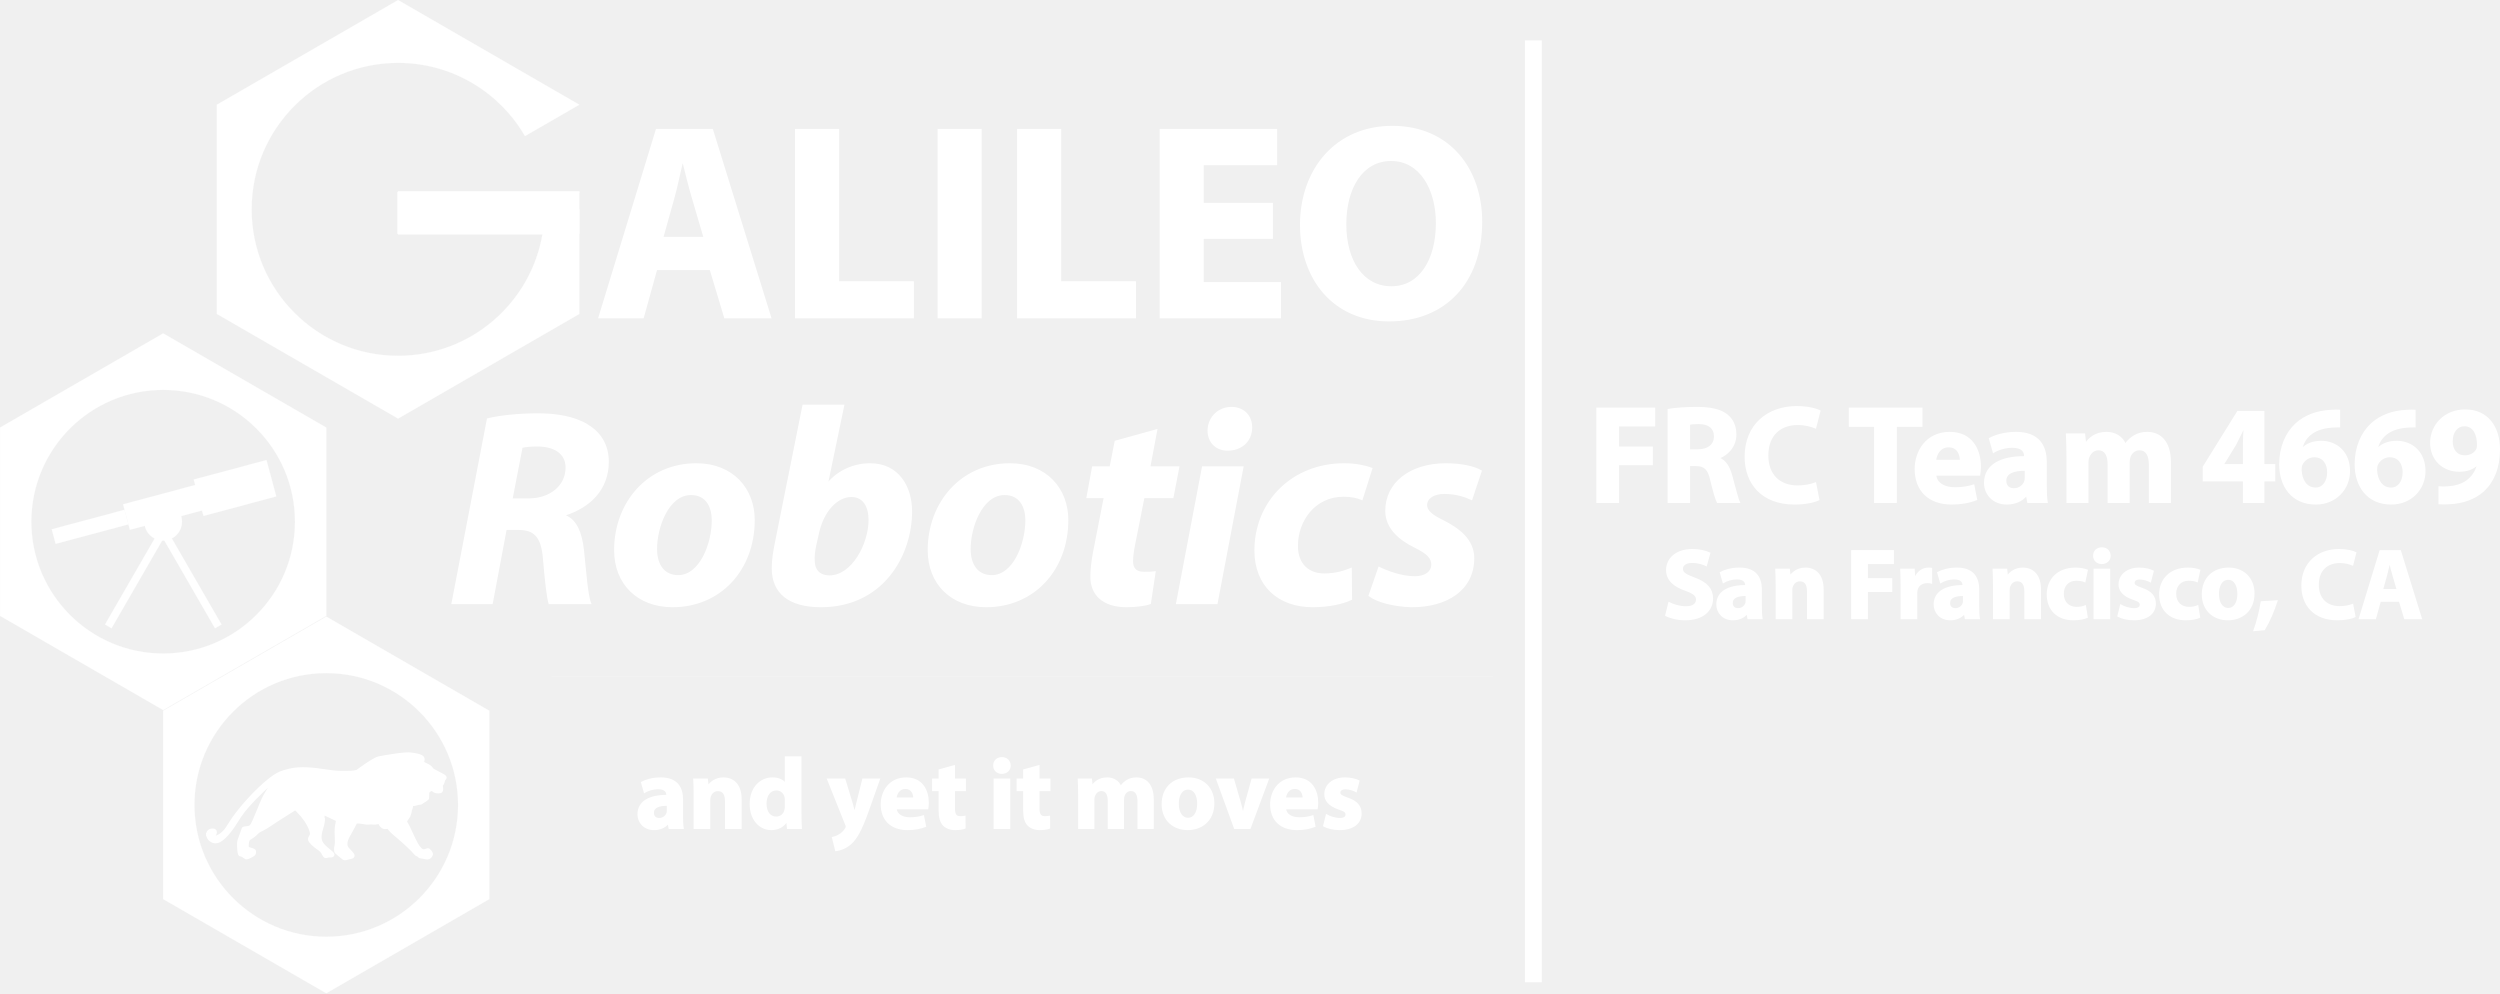
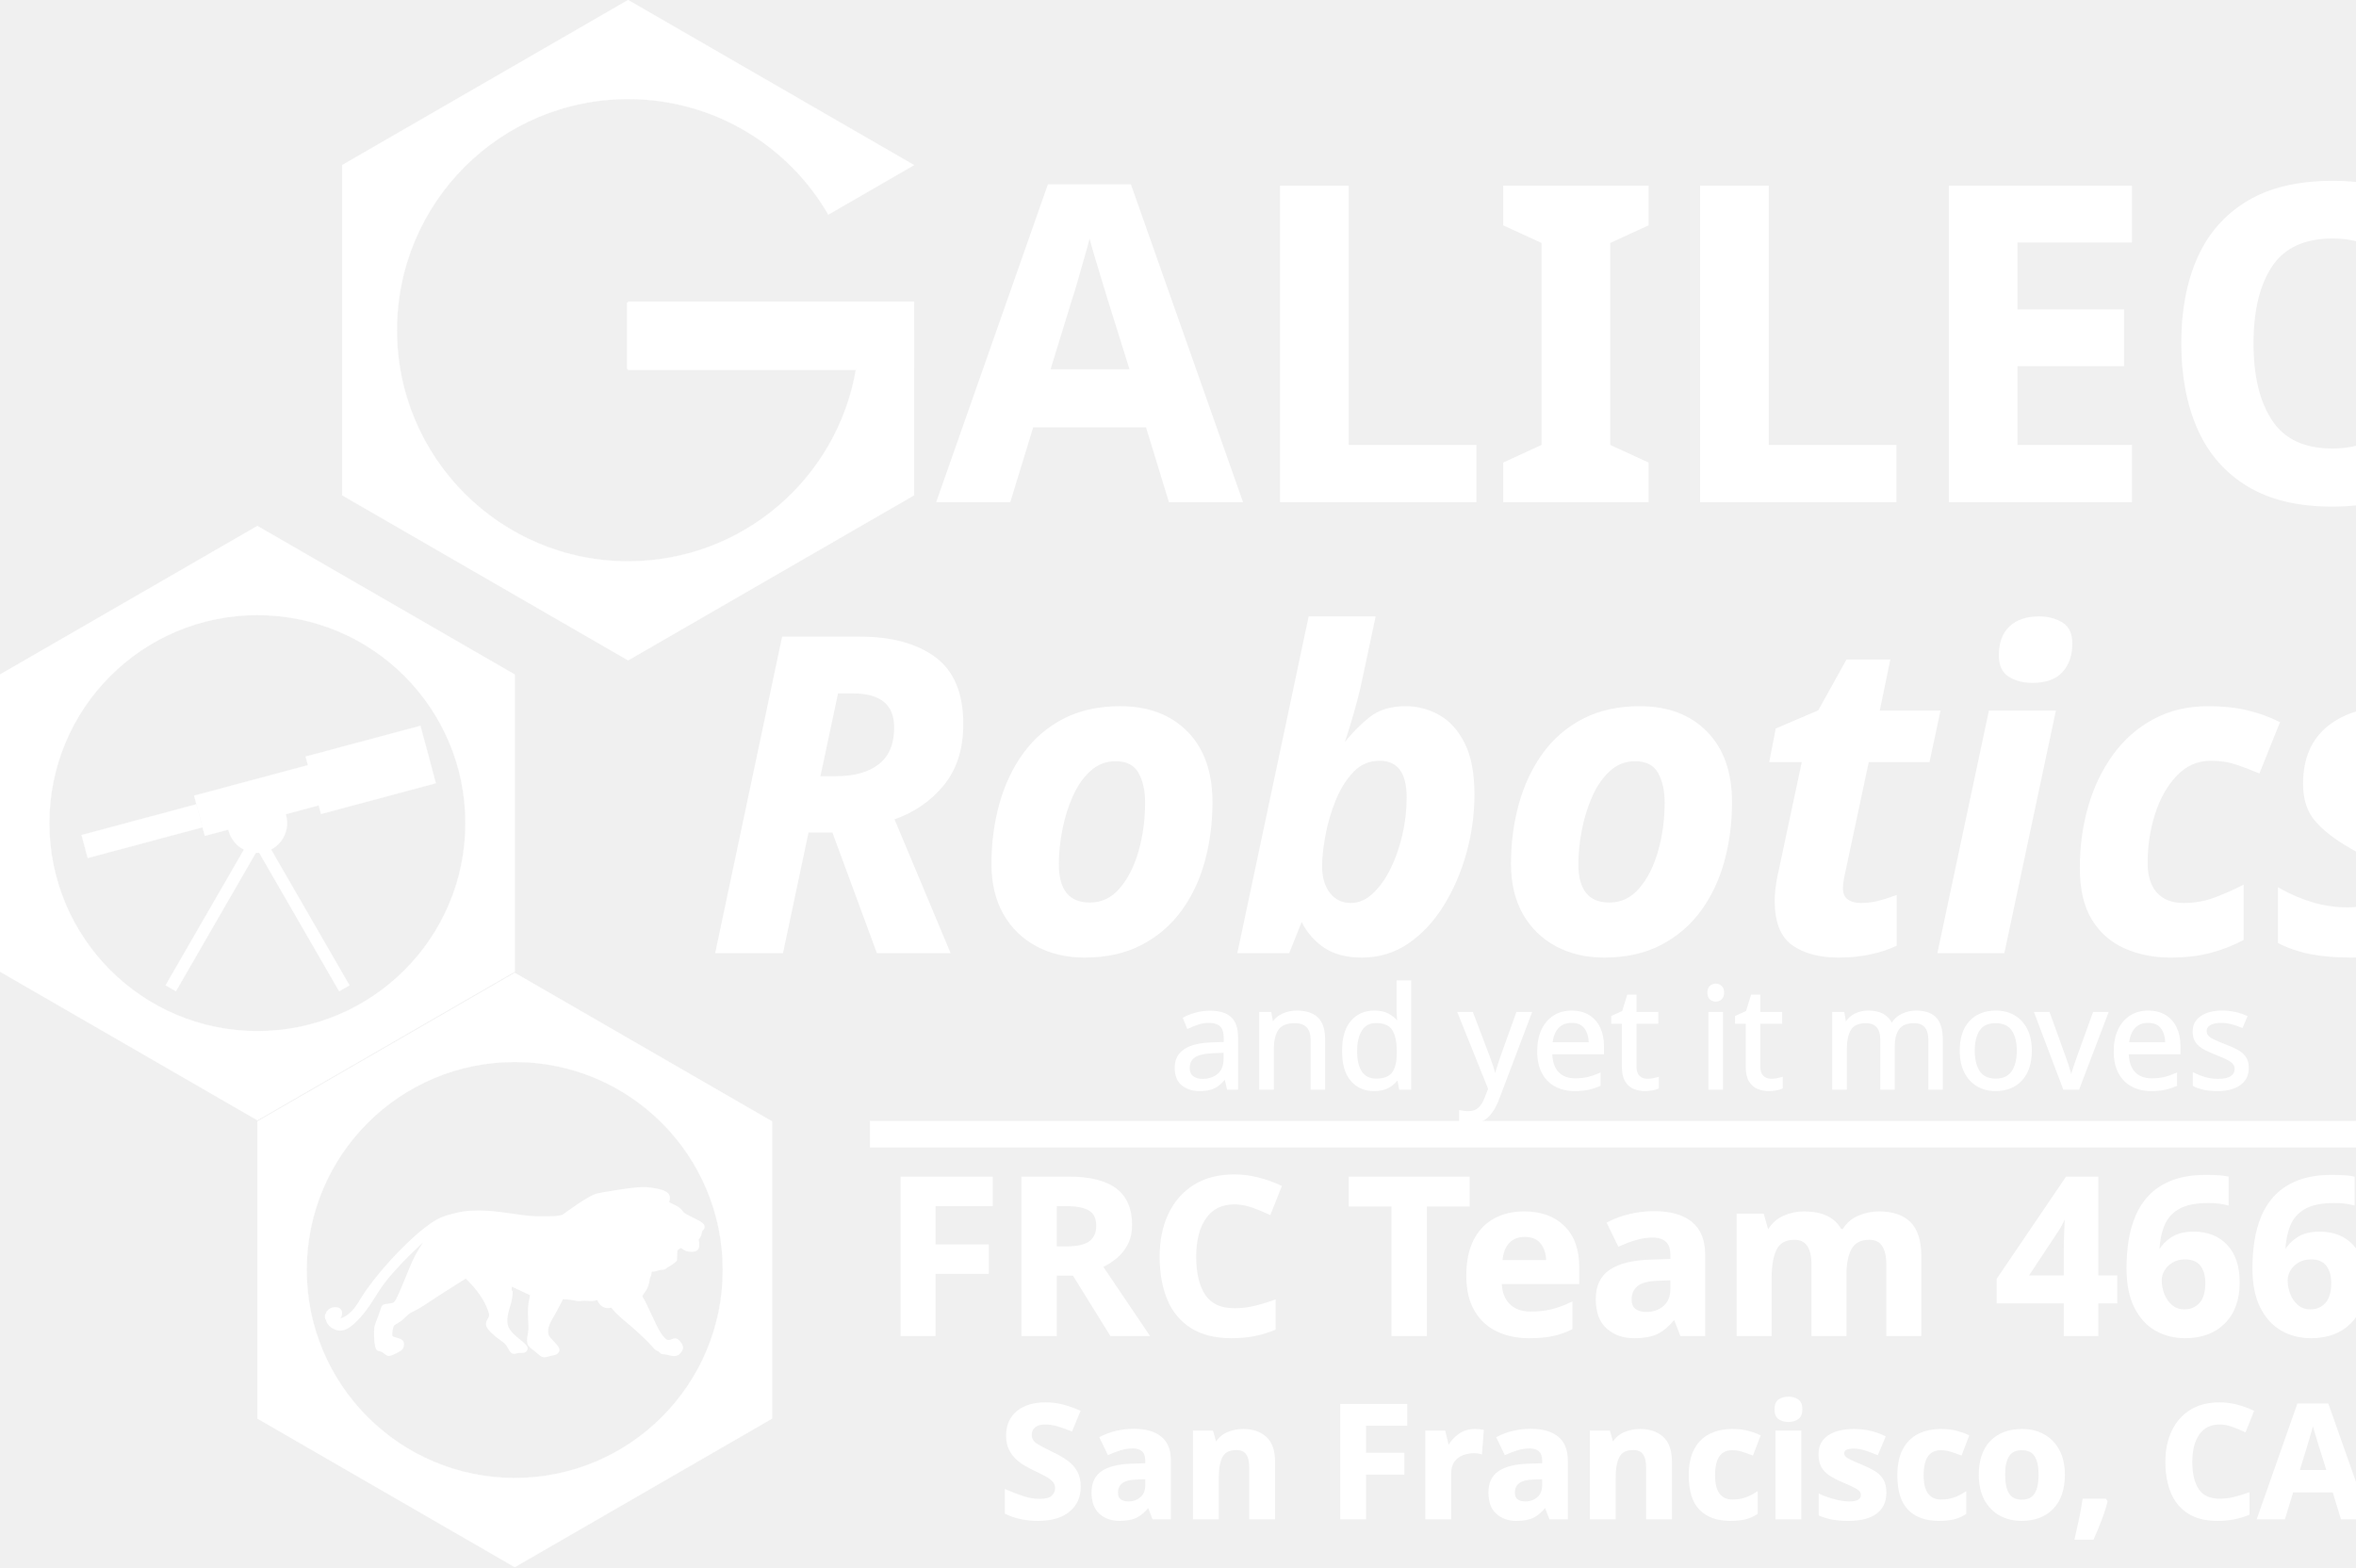
- <svg xmlns="http://www.w3.org/2000/svg" xmlns:ns1="http://www.openswatchbook.org/uri/2009/osb" id="svg2" version="1.1" xml:space="preserve" width="2240.137" height="890.059" viewBox="0 0 2240.137 890.059">
+ <svg xmlns="http://www.w3.org/2000/svg" xmlns:ns1="http://www.openswatchbook.org/uri/2009/osb" id="svg2" version="1.1" xml:space="preserve" width="1337.775" height="889.938" viewBox="0 0 1337.775 889.938">
  <defs id="defs6">
    <linearGradient id="linearGradient4214" ns1:paint="solid">
      <stop style="stop-color:#ffffff;stop-opacity:1;" offset="0" id="stop4216" />
    </linearGradient>
    <clipPath clipPathUnits="userSpaceOnUse" id="clipPath54">
      <path d="m 3176.2,912.691 -1675.9,0 c -6.03,11.539 -11.84,23.231 -17.4,35.039 l 0,804.54 c 2.5,5.29 5.03,10.54 7.62,15.78 l 1695.47,0 c 2.59,-5.24 5.13,-10.52 7.63,-15.81 l 0,-804.478 c -5.56,-11.813 -11.39,-23.532 -17.42,-35.071" id="path56" />
    </clipPath>
    <clipPath clipPathUnits="userSpaceOnUse" id="clipPath66">
      <path d="m 3193.62,912.691 -17.42,0 c 6.03,11.539 11.86,23.258 17.42,35.071 l 0,-35.071 m -1693.32,0 -17.4,0 0,35.039 c 5.56,-11.808 11.37,-23.5 17.4,-35.039 m 1693.32,839.549 c -2.5,5.29 -5.04,10.57 -7.63,15.81 l 7.63,0 0,-15.81 m -1710.72,0.03 0,15.78 7.62,0 c -2.59,-5.24 -5.12,-10.49 -7.62,-15.78" id="path68" />
    </clipPath>
  </defs>
-   <g id="g10" transform="matrix(1.25,0,0,-1.25,0.0625,890.0047)">
+   <g id="g10" transform="matrix(1.25,0,0,-1.25,0,889.9375)">
    <g style="fill:#ffffff;fill-opacity:1;stroke:#ffffff;stroke-opacity:1" id="g14">
-       <g transform="matrix(1,0,0,-1,425.958,484.298)" style="font-variant:normal;font-weight:bold;font-size:200px;font-family:'Myriad Pro';-inkscape-font-specification:MyriadPro-Bold;writing-mode:lr-tb;fill:#ffffff;fill-opacity:1;fill-rule:nonzero;stroke:#ffffff;stroke-opacity:1" id="text16">
-         <path d="M 83.2,-34.6 93.6,0 l 32.8,0 -41.8,-134.8 -40,0 L 3.4,0 35,0 l 9.6,-34.6 38.6,0 z M 49,-57.4 57,-86 c 2.2,-7.8 4.2,-18 6.2,-26 l 0.4,0 c 2,8 4.4,18 6.8,26 l 8.4,28.6 -29.8,0 z" style="" id="path3457" />
-         <path d="m 144.4,0 84.2,0 0,-25.6 -53.6,0 0,-109.2 -30.6,0 0,134.8 z" style="" id="path3459" />
-         <path d="m 246.6,-134.8 0,134.8 30.6,0 0,-134.8 -30.6,0 z" style="" id="path3461" />
-         <path d="m 303.6,0 84.2,0 0,-25.6 -53.6,0 0,-109.2 -30.6,0 0,134.8 z" style="" id="path3463" />
-         <path d="m 485.99,-81.8 -49.6,0 0,-28 52.6,0 0,-25 -83.2,0 0,134.8 86,0 0,-25 -55.4,0 0,-32 49.6,0 0,-24.8 z" style="" id="path3465" />
-         <path d="m 571.99,-137 c -39.8,0 -65.6,30.2 -65.6,70.6 0,38.4 23.4,68.6 63.4,68.6 39.4,0 66.2,-26.8 66.2,-71 0,-37.2 -22.6,-68.2 -64,-68.2 z m -0.8,24.2 c 21,0 32.6,20.8 32.6,45 0,26.2 -11.8,45.8 -32.4,45.8 -20.4,0 -32.8,-18.6 -32.8,-45 0,-26.2 12,-45.8 32.6,-45.8 z" style="" id="path3467" />
-       </g>
-       <g transform="matrix(1,0,0,-1,320.274,279.426)" style="font-variant:normal;font-weight:bold;font-size:200px;font-family:'Myriad Pro';-inkscape-font-specification:MyriadPro-BoldIt;writing-mode:lr-tb;fill:#ffffff;fill-opacity:1;fill-rule:nonzero;stroke:#ffffff;stroke-opacity:1" id="text20">
-         <path d="m 3.8,0 28.6,0 10,-53.2 8.8,0 c 11.4,0 17,5 18.2,21.4 1.4,16.6 2.8,28.2 4,31.8 L 103,0 C 100.6,-5.6 99.4,-23.2 97.8,-38.2 96.4,-50.4 93,-59.4 85,-62.8 l 0,-0.8 c 17.2,-5.6 30.6,-18 30.6,-38 0,-12.6 -6.2,-21.2 -15,-26.4 -9.4,-5.8 -22.6,-7.8 -35.4,-7.8 -13.4,0 -27,1.4 -36,3.6 L 3.8,0 Z m 50,-112 c 2.4,-0.6 5.8,-1 11.2,-1 11.4,0 20.6,4.8 20.6,15.6 0,13.2 -11.4,22.6 -27,22.6 l -12,0 7.2,-37.2 z" style="font-style:italic;font-variant:normal;font-weight:bold;font-stretch:normal;font-size:200px;line-height:125%;font-family:'Myriad Pro';-inkscape-font-specification:'Myriad Pro, Bold Italic';text-align:start;writing-mode:lr-tb;text-anchor:start;fill:#ffffff;fill-opacity:1;stroke:#ffffff;stroke-opacity:1" id="path3470" />
-         <path d="m 178.801,-100 c -34.8,0 -58.4,27.8 -58.4,61.8 0,24.2 16.6,40.4 41.4,40.4 34,0 58.4,-26.2 58.4,-62 0,-22.2 -15.2,-40.2 -41.4,-40.2 z m -3.8,21.8 c 11.6,0 15.4,9.6 15.4,18.6 0,16.8 -8.8,39.8 -24.6,39.8 -10,0 -15.6,-7.6 -15.6,-19 -0.2,-15.2 8.2,-39.4 24.8,-39.4 z" style="font-style:italic;font-variant:normal;font-weight:bold;font-stretch:normal;font-size:200px;line-height:125%;font-family:'Myriad Pro';-inkscape-font-specification:'Myriad Pro, Bold Italic';text-align:start;writing-mode:lr-tb;text-anchor:start;fill:#ffffff;fill-opacity:1;stroke:#ffffff;stroke-opacity:1" id="path3472" />
-         <path d="m 255.399,-142 -19.8,98.8 c -1.2,6 -2.2,12 -2.2,18 0,17.4 11.6,27.4 34.8,27.4 44,0 64.8,-36.4 64.8,-68.2 0,-17.4 -9.2,-34 -29.6,-34 -12,0 -23,5.2 -30.2,13.8 l -0.4,0 11.6,-55.8 -29,0 z m 10.6,92.8 c 3.4,-17 13.6,-27.6 24,-27.6 8.8,0 12.8,7.4 12.8,17 0,17 -12,40.2 -28.6,40.2 -6.6,0 -10.8,-3.8 -11,-10.8 -0.2,-4.2 0.4,-7.6 1,-10.8 l 1.8,-8 z" style="font-style:italic;font-variant:normal;font-weight:bold;font-stretch:normal;font-size:200px;line-height:125%;font-family:'Myriad Pro';-inkscape-font-specification:'Myriad Pro, Bold Italic';text-align:start;writing-mode:lr-tb;text-anchor:start;fill:#ffffff;fill-opacity:1;stroke:#ffffff;stroke-opacity:1" id="path3474" />
-         <path d="m 403.597,-100 c -34.8,0 -58.4,27.8 -58.4,61.8 0,24.2 16.6,40.4 41.4,40.4 34,0 58.4,-26.2 58.4,-62 0,-22.2 -15.2,-40.2 -41.4,-40.2 z m -3.8,21.8 c 11.6,0 15.4,9.6 15.4,18.6 0,16.8 -8.8,39.8 -24.6,39.8 -10,0 -15.6,-7.6 -15.6,-19 -0.2,-15.2 8.2,-39.4 24.8,-39.4 z" style="font-style:italic;font-variant:normal;font-weight:bold;font-stretch:normal;font-size:200px;line-height:125%;font-family:'Myriad Pro';-inkscape-font-specification:'Myriad Pro, Bold Italic';text-align:start;writing-mode:lr-tb;text-anchor:start;fill:#ffffff;fill-opacity:1;stroke:#ffffff;stroke-opacity:1" id="path3476" />
-         <path d="m 479.195,-116.2 -3.6,18.4 -12.6,0 -4,21.8 12.4,0 -7.6,38.8 c -1.4,7.6 -2,12.8 -2,18.2 0,12.2 8.2,21.2 25.4,21.2 6.2,0 13.4,-0.8 17,-2.2 l 3.4,-22.6 c -2.6,0.4 -5.4,0.4 -8,0.4 -6.2,0 -8.2,-3.4 -8.2,-8.2 0,-3.4 0.8,-8.6 1.6,-12.4 l 6.6,-33.2 20.8,0 4.2,-21.8 -20.8,0 5,-26.6 -29.6,8.2 z" style="font-style:italic;font-variant:normal;font-weight:bold;font-stretch:normal;font-size:200px;line-height:125%;font-family:'Myriad Pro';-inkscape-font-specification:'Myriad Pro, Bold Italic';text-align:start;writing-mode:lr-tb;text-anchor:start;fill:#ffffff;fill-opacity:1;stroke:#ffffff;stroke-opacity:1" id="path3478" />
-         <path d="m 551.994,0 18.6,-97.8 -28.8,0 -18.6,97.8 28.8,0 z m 7.8,-110 c 9.2,0 17,-6 17,-16.2 0,-8.6 -6,-14.2 -14.4,-14.2 -8.8,0 -16.4,6.6 -16.6,16.4 0,8.6 6,14 13.8,14 l 0.2,0 z" style="font-style:italic;font-variant:normal;font-weight:bold;font-stretch:normal;font-size:200px;line-height:125%;font-family:'Myriad Pro';-inkscape-font-specification:'Myriad Pro, Bold Italic';text-align:start;writing-mode:lr-tb;text-anchor:start;fill:#ffffff;fill-opacity:1;stroke:#ffffff;stroke-opacity:1" id="path3480" />
-         <path d="m 648.194,-25 c -5,2 -11,4 -19.4,4 -10.8,0 -19.2,-6.8 -19.2,-20.2 0,-18.4 12.6,-35.8 33.2,-35.8 5.8,0 9.8,1 13.2,2.4 l 7,-22.2 c -4.2,-1.6 -11.4,-3.2 -19.8,-3.2 -37.2,0 -63.8,27.2 -63.8,62 0,25.4 17,40.2 41.2,40.2 11.6,0 21.6,-2.2 27.8,-5.2 l -0.2,-22 z" style="font-style:italic;font-variant:normal;font-weight:bold;font-stretch:normal;font-size:200px;line-height:125%;font-family:'Myriad Pro';-inkscape-font-specification:'Myriad Pro, Bold Italic';text-align:start;writing-mode:lr-tb;text-anchor:start;fill:#ffffff;fill-opacity:1;stroke:#ffffff;stroke-opacity:1" id="path3482" />
-         <path d="m 661.191,-5.6 c 5.8,4.4 17.6,7.4 30,7.8 25.8,0.2 44.8,-12.2 44.8,-34.6 0,-13.6 -11.2,-21.4 -21.8,-26.8 -8,-3.8 -12,-7.2 -12,-11.2 0,-5.2 5.2,-8.6 12.8,-8.6 8.6,0 15.4,2.4 19.6,4.4 l 6.8,-20.4 c -4.8,-2.8 -13.8,-5 -25.2,-5 -25.2,0 -43,13.4 -43,33.6 0,12.2 9.4,20.4 20.8,26 9,4.4 12.2,7.8 12.2,12.6 0,4.8 -4.2,8.8 -12.4,8.8 -9.4,0 -20,-4 -25.6,-6.8 l -7,20.2 z" style="font-style:italic;font-variant:normal;font-weight:bold;font-stretch:normal;font-size:200px;line-height:125%;font-family:'Myriad Pro';-inkscape-font-specification:'Myriad Pro, Bold Italic';text-align:start;writing-mode:lr-tb;text-anchor:start;fill:#ffffff;fill-opacity:1;stroke:#ffffff;stroke-opacity:1" id="path3484" />
-       </g>
+       <text id="text16" style="font-variant:normal;font-weight:bold;font-size:200px;font-family:'Myriad Pro';-inkscape-font-specification:MyriadPro-Bold;writing-mode:lr-tb;fill:#ffffff;fill-opacity:1;fill-rule:nonzero;stroke:#ffffff;stroke-opacity:1" transform="matrix(1,0,0,-1,425.958,484.298)">
+         <tspan id="tspan18" y="0" x="0 131.2 233.4 290.4 392.59 499.39">ALILEO</tspan>
+       </text>
+       <text id="text20" style="font-variant:normal;font-weight:bold;font-size:200px;font-family:'Myriad Pro';-inkscape-font-specification:MyriadPro-BoldIt;writing-mode:lr-tb;fill:#ffffff;fill-opacity:1;fill-rule:nonzero;stroke:#ffffff;stroke-opacity:1" transform="matrix(1,0,0,-1,320.274,279.426)">
+         <tspan style="font-style:italic;font-variant:normal;font-weight:bold;font-stretch:normal;font-size:200px;line-height:125%;font-family:'Myriad Pro';-inkscape-font-specification:'Myriad Pro, Bold Italic';text-align:start;writing-mode:lr-tb;text-anchor:start;fill:#ffffff;fill-opacity:1;stroke:#ffffff;stroke-opacity:1" id="tspan22" y="0" x="0 114.401 226.199 339.197 450.995 520.594 573.594 661.991">Robotics</tspan>
+       </text>
    </g>
    <path id="path24" style="fill:#ffffff;fill-opacity:1;fill-rule:nonzero;stroke:#ffffff;stroke-width:0.1;stroke-opacity:1" d="m 284.822,544.426 1,0 0,30 -1,0 0,-30 z" />
    <path id="path26" style="fill:#ffffff;fill-opacity:1;fill-rule:nonzero;stroke:#ffffff;stroke-width:0.1;stroke-opacity:1" d="m 285.322,543.926 103.536,0 0,1 -103.536,0 0,-1 z" />
    <path id="path28" style="fill:#ffffff;fill-opacity:1;fill-rule:nonzero;stroke:#ffffff;stroke-width:0.1;stroke-opacity:1" d="m 285.322,573.926 129.904,0 0,1 -129.904,0 0,-1 z" />
    <path id="path30" style="fill:#ffffff;fill-opacity:1;fill-rule:nonzero;stroke:#ffffff;stroke-width:0.1;stroke-opacity:1" d="m 388.858,544.426 -103.536,0 0,30 129.904,0 0,-30" />
    <path id="path32" style="fill:#ffffff;fill-opacity:1;fill-rule:nonzero;stroke:#ffffff;stroke-width:0.1;stroke-opacity:1" d="m 385.715,561.946 3.152,-17.521 c -8.341,-49.649 -51.526,-87.479 -103.545,-87.479 -57.99,0 -105,47.01 -105,105 0,57.99 47.01,105 105,105 38.861,0 72.791,-21.111 90.947,-52.491 l 38.955,22.491 0,0 -129.903,75 -129.904,-75 0,-150 129.905,-75 129.903,74.999 -0.001,75.001 -29.509,0" />
    <path id="path34" style="fill:#ffffff;fill-opacity:1;fill-rule:nonzero;stroke:#ffffff;stroke-width:0.1;stroke-opacity:1" d="m 116.913,432.519 c -52.191,0 -94.501,-42.309 -94.501,-94.5 0,-52.191 42.31,-94.5 94.501,-94.5 52.191,0 94.5,42.309 94.5,94.5 0,52.191 -42.309,94.5 -94.5,94.5 z m 0,-229.5 -116.913,67.5 0,135 116.914,67.5 116.912,-67.5 0,-135 -116.913,-67.5" />
    <path id="path36" style="fill:#ffffff;fill-opacity:1;fill-rule:nonzero;stroke:#ffffff;stroke-width:0.1;stroke-opacity:1" d="m 130.413,338.019 c 0,-7.457 -6.044,-13.5 -13.5,-13.5 -7.455,0 -13.5,6.043 -13.5,13.5 0,7.456 6.045,13.5 13.5,13.5 7.456,0 13.5,-6.044 13.5,-13.5" />
    <path id="path38" style="fill:#ffffff;fill-opacity:1;fill-rule:nonzero;stroke:#ffffff;stroke-width:0.1;stroke-opacity:1" d="m 145.815,342.168 52.16,13.976 -6.988,26.08 -52.159,-13.978 6.987,-26.078" />
    <path id="path40" style="fill:#ffffff;fill-opacity:1;fill-rule:nonzero;stroke:#ffffff;stroke-width:0.1;stroke-opacity:1" d="m 93.055,332.221 52.159,13.978 -4.891,18.255 -52.16,-13.976 4.891,-18.257" />
    <path id="path42" style="fill:#ffffff;fill-opacity:1;fill-rule:nonzero;stroke:#ffffff;stroke-width:0.1;stroke-opacity:1" d="m 39.846,322.16 52.161,13.974 -2.795,10.433 -52.16,-13.976 2.795,-10.431" />
    <path id="path44" style="fill:#ffffff;fill-opacity:1;fill-rule:nonzero;stroke:#ffffff;stroke-width:0.1;stroke-opacity:1" d="m 120.403,331.784 -40.5,-70.148 -4.676,2.701 40.5,70.147 4.676,-2.7" />
    <path id="path46" style="fill:#ffffff;fill-opacity:1;fill-rule:nonzero;stroke:#ffffff;stroke-width:0.1;stroke-opacity:1" d="m 154.068,261.634 -40.5,70.15 4.676,2.7 40.5,-70.149 -4.676,-2.701" />
    <path id="path48" style="fill:#ffffff;fill-opacity:1;fill-rule:nonzero;stroke:#ffffff;stroke-width:0.1;stroke-opacity:1" d="m 233.826,229.5 c -52.191,0 -94.501,-42.309 -94.501,-94.5 0,-52.192 42.31,-94.5 94.501,-94.5 52.191,0 94.499,42.308 94.499,94.5 0,52.191 -42.308,94.5 -94.499,94.5 m 0,-229.5 -116.913,67.5 0,135 116.914,67.5 116.912,-67.5 0,-135 L 233.826,0" />
    <path style="fill:#ffffff;fill-opacity:1;stroke:#ffffff;stroke-opacity:1" d="m 245.865,96.276 c -0.381,0.257 -1.204,0.92 -1.827,1.472 -0.624,0.553 -1.667,1.407 -2.318,1.898 -0.656,0.495 -1.323,1.172 -1.496,1.517 -0.352,0.704 -0.416,2.634 -0.129,3.878 0.473,2.052 0.525,3.244 0.316,7.331 -0.231,4.535 -0.104,6.638 0.586,9.739 0.195,0.877 0.292,1.658 0.214,1.736 -0.129,0.129 -8.578,4.085 -8.724,4.085 -0.035,0 -0.064,-0.953 -0.064,-2.118 0,-2.466 -0.302,-4.405 -1.075,-6.895 -0.928,-2.99 -1.24,-4.389 -1.358,-6.082 -0.264,-3.794 1.016,-5.906 5.993,-9.885 2.461,-1.968 3.215,-2.803 3.215,-3.562 0,-1.099 -0.973,-1.695 -2.569,-1.575 -0.661,0.05 -1.356,-0.013 -1.777,-0.159 -1.745,-0.608 -2.506,-0.213 -3.578,1.857 -1.033,1.995 -1.538,2.527 -3.933,4.151 -1.112,0.754 -2.711,2.068 -3.693,3.036 -2.688,2.649 -2.983,3.746 -1.605,5.975 0.847,1.37 0.839,2.067 -0.049,4.463 -1.639,4.419 -4.757,9 -8.967,13.173 l -1.408,1.395 -4.798,-3.02 c -6.379,-4.016 -10.455,-6.65 -13.787,-8.909 -1.586,-1.075 -3.746,-2.344 -5.104,-2.997 -2.195,-1.057 -2.468,-1.246 -4.026,-2.797 -1.154,-1.149 -2.14,-1.934 -3.187,-2.539 -0.834,-0.481 -1.697,-1.039 -1.92,-1.239 -0.535,-0.481 -0.927,-1.84 -1.04,-3.597 -0.132,-2.059 -0.019,-2.207 2.1,-2.777 2.684,-0.721 3.278,-1.274 3.141,-2.923 -0.124,-1.5 -0.644,-2.035 -3.225,-3.322 -2.822,-1.407 -3.419,-1.459 -4.679,-0.411 -1.09,0.907 -1.786,1.267 -2.751,1.421 -0.906,0.145 -1.131,0.457 -1.531,2.122 -0.397,1.652 -0.557,6.567 -0.269,8.225 0.117,0.673 0.565,2.048 0.995,3.056 0.43,1.008 1.11,2.878 1.511,4.155 0.557,1.774 0.83,2.389 1.155,2.602 0.247,0.162 1.137,0.346 2.125,0.44 2.036,0.193 2.761,0.467 3.381,1.281 0.761,0.998 2.432,4.677 4.915,10.821 3.092,7.648 4.105,9.822 5.917,12.697 0.835,1.325 1.826,2.931 2.203,3.569 0.376,0.638 0.85,1.441 1.053,1.785 l 0.369,0.625 -0.619,-0.508 c -1.351,-1.109 -8.8,-8.297 -10.9,-10.518 -6.565,-6.942 -9.096,-10.17 -13.259,-16.904 -2.754,-4.455 -5.283,-7.703 -8.078,-10.373 -2.766,-2.642 -4.768,-3.726 -6.883,-3.726 -2.47,0 -5.26,2.011 -5.849,4.217 -0.115,0.429 -0.272,0.78 -0.35,0.78 -0.078,0 -0.141,0.442 -0.141,0.982 0,0.54 0.071,0.982 0.159,0.982 0.087,0 0.208,0.195 0.267,0.432 0.129,0.515 1.011,1.435 1.735,1.809 1.319,0.683 3.23,0.614 4.037,-0.144 0.957,-0.9 0.814,-2.682 -0.328,-4.105 l -0.569,-0.709 0.603,0.128 c 2.224,0.471 4.248,1.7 6.238,3.787 1.363,1.43 1.942,2.248 4.366,6.172 5.983,9.686 18.755,23.783 28.334,31.274 4.386,3.43 6.983,4.872 10.714,5.95 5.446,1.573 8.597,2.04 13.712,2.03 4.227,-0.008 7.447,-0.305 14.941,-1.377 8.354,-1.195 8.997,-1.25 14.656,-1.253 4.279,-0.002 5.469,0.054 6.904,0.325 l 1.734,0.328 2.602,1.862 c 5.168,3.7 8.817,6.015 11.357,7.205 1.326,0.621 1.958,0.772 6.288,1.499 8.874,1.489 13.529,2.063 16.792,2.069 1.969,0.004 5.872,-0.621 7.901,-1.265 2.804,-0.89 3.748,-2.217 3.119,-4.382 -0.158,-0.545 -0.263,-1.01 -0.233,-1.032 0.03,-0.023 0.978,-0.485 2.106,-1.028 2.518,-1.212 3.333,-1.802 4.195,-3.036 0.646,-0.926 0.803,-1.026 4.631,-2.959 3.606,-1.821 4.355,-2.287 5.037,-3.134 0.266,-0.331 0.293,-1.114 0.047,-1.415 -0.875,-1.075 -1.072,-1.384 -1.072,-1.685 0,-0.707 -0.531,-2.08 -1.059,-2.738 -0.476,-0.593 -0.521,-0.74 -0.357,-1.173 0.103,-0.272 0.197,-1.02 0.208,-1.662 0.037,-2.176 -0.781,-2.958 -3.071,-2.932 -1.566,0.017 -2.866,0.425 -3.706,1.162 -0.836,0.733 -1.475,0.683 -2.408,-0.187 l -0.751,-0.701 -0.089,-2.264 -0.089,-2.264 -0.901,-0.829 c -0.496,-0.456 -1.418,-1.102 -2.05,-1.436 -0.632,-0.334 -1.413,-0.835 -1.735,-1.114 -0.482,-0.417 -0.751,-0.507 -1.516,-0.508 -0.532,-3.6e-4 -1.463,-0.19 -2.178,-0.442 -0.692,-0.245 -1.654,-0.443 -2.159,-0.445 l -0.911,-0.004 -0.097,-1.072 c -0.055,-0.611 -0.258,-1.345 -0.47,-1.706 -0.205,-0.348 -0.373,-0.857 -0.373,-1.13 0,-0.783 -0.647,-3.112 -1.128,-4.061 -0.241,-0.476 -0.811,-1.344 -1.266,-1.931 -1.031,-1.328 -1.151,-1.755 -0.675,-2.4 0.492,-0.666 2.161,-4.022 4.045,-8.134 2.652,-5.787 3.947,-8.176 5.257,-9.693 0.651,-0.754 1.42,-1.489 1.71,-1.634 0.719,-0.358 1.793,-0.3 2.755,0.148 0.441,0.206 1.052,0.375 1.357,0.378 1.174,0.008 3.094,-2.373 3.099,-3.843 0.002,-0.629 -0.799,-1.984 -1.501,-2.536 -1.11,-0.874 -2.288,-0.928 -4.916,-0.228 -0.735,0.196 -1.672,0.358 -2.082,0.36 -0.628,0.004 -0.823,0.1 -1.248,0.615 -0.299,0.363 -0.829,0.721 -1.306,0.883 -0.545,0.185 -1,0.519 -1.419,1.04 -1.734,2.158 -7.315,7.535 -10.883,10.485 -4.522,3.74 -6.776,5.834 -7.756,7.204 -0.477,0.667 -0.802,0.965 -0.981,0.9 -0.147,-0.054 -0.712,-0.14 -1.255,-0.192 -1.817,-0.173 -3.638,1.012 -4.479,2.916 -0.19,0.429 -0.415,0.78 -0.5,0.78 -0.086,0 -0.649,-0.127 -1.253,-0.281 -0.765,-0.196 -1.512,-0.251 -2.466,-0.181 -2.032,0.149 -2.133,0.149 -3.777,0.01 -1.232,-0.104 -1.801,-0.06 -3.031,0.236 -0.833,0.2 -2.411,0.409 -3.508,0.464 l -1.994,0.1 -1.68,-3.252 c -0.924,-1.789 -2.145,-4.015 -2.713,-4.948 -2.012,-3.302 -2.737,-5.464 -2.522,-7.523 0.154,-1.476 0.45,-1.962 2.428,-3.988 2.763,-2.83 3.182,-3.747 2.227,-4.882 -0.476,-0.566 -1.078,-0.819 -2.401,-1.008 -0.441,-0.063 -1.264,-0.269 -1.828,-0.459 -1.424,-0.478 -2.252,-0.444 -3.095,0.124 z" id="path4922" />
-     <g style="fill:#ffffff;fill-opacity:1;stroke:#ffffff;stroke-opacity:1" id="g74" transform="translate(737.6,246.4)">
-       <g transform="matrix(1,0,0,-1,400.571,105.517)" style="font-variant:normal;font-weight:bold;font-size:100px;font-family:'Myriad Pro';-inkscape-font-specification:MyriadPro-BoldIt;writing-mode:lr-tb;fill:#ffffff;fill-opacity:1;fill-rule:nonzero;stroke:#ffffff;stroke-opacity:1" id="text76">
-         <path d="m 6.6,0 15.3,0 0,-27.1 24.2,0 0,-12.4 -24.2,0 0,-15.4 25.9,0 0,-12.5 -41.2,0 0,67.4 z" style="" id="path3403" />
-         <path d="m 57.7,0 15.1,0 0,-26.5 4.6,0 c 6.2,0.1 9.1,2.4 10.9,10.8 2,8.3 3.6,13.7 4.7,15.7 L 108.6,0 c -1.3,-2.6 -3.4,-11.4 -5.5,-19 -1.7,-6.2 -4.3,-10.7 -9,-12.6 l 0,-0.3 C 99.9,-34 106,-39.9 106,-48.5 c 0,-6.2 -2.2,-10.9 -6.2,-14.1 -4.8,-3.8 -11.8,-5.3 -21.8,-5.3 -8.1,0 -15.4,0.6 -20.3,1.4 l 0,66.5 z m 15.1,-56.1 c 1.1,-0.2 3.2,-0.5 6.9,-0.5 7,0.1 11.2,3.2 11.2,9.4 0,5.9 -4.5,9.7 -12.1,9.7 l -6,0 0,-18.6 z" style="" id="path3405" />
-         <path d="m 163.2,-13.8 c -3,1.2 -8.1,2.2 -12.7,2.2 -13.6,0 -21.6,-8.5 -21.6,-22 0,-15 9.4,-22.3 21.5,-22.3 5.4,0 9.7,1.2 12.8,2.5 l 3.1,-12.1 c -2.7,-1.4 -8.7,-3 -16.6,-3 -20.4,0 -36.8,12.8 -36.8,35.8 0,19.2 12,33.8 35.3,33.8 8.2,0 14.5,-1.6 17.3,-3 l -2.3,-11.9 z" style="" id="path3407" />
-         <path d="m 205.697,0 15.3,0 0,-54.6 18.4,0 0,-12.8 -51.8,0 0,12.8 18.1,0 0,54.6 z" style="" id="path3409" />
-         <path d="m 280.796,-19.6 c 0.2,-1.1 0.5,-3.4 0.5,-6 0,-12.1 -6,-24.4 -21.8,-24.4 -17,0 -24.7,13.7 -24.7,26.1 0,15.3 9.5,25 26.1,25 6.6,0 12.7,-1.1 17.7,-3.1 l -2,-10.3 c -4.1,1.3 -8.3,2 -13.5,2 -7.1,0 -13.3,-3 -13.8,-9.3 l 31.5,0 z m -31.6,-10.4 c 0.4,-4.1 3,-9.9 9.4,-9.9 7,0 8.6,6.2 8.6,9.9 l -18,0 z" style="" id="path3411" />
-         <path d="m 328.496,-28.9 c 0,-11.5 -5.2,-21.1 -21.5,-21.1 -8.9,0 -15.6,2.4 -19,4.3 l 2.8,9.8 c 3.2,-2 8.5,-3.7 13.5,-3.7 7.5,0 8.9,3.7 8.9,6.3 l 0,0.7 c -17.3,-0.1 -28.7,6 -28.7,18.7 0,7.8 5.9,15 15.8,15 5.8,0 10.8,-2.1 14,-6 l 0.3,0 0.9,4.9 13.7,0 c -0.5,-2.7 -0.7,-7.2 -0.7,-11.9 l 0,-17 z m -14.8,11.1 c 0,0.9 -0.1,1.8 -0.3,2.6 -1,3.1 -4.1,5.6 -7.9,5.6 -3.4,0 -6,-1.9 -6,-5.8 0,-5.9 6.2,-7.8 14.2,-7.7 l 0,5.3 z" style="" id="path3413" />
-         <path d="m 343.594,0 14.8,0 0,-28.5 c 0,-1.2 0.1,-2.6 0.6,-3.8 0.9,-2.5 3.2,-5.5 7.1,-5.5 4.8,0 7,4.2 7,10.4 l 0,27.4 14.8,0 0,-28.6 c 0,-1.2 0.2,-2.8 0.6,-3.9 1,-2.9 3.5,-5.3 7,-5.3 4.9,0 7.2,4.1 7.2,11.2 l 0,26.6 14.8,0 0,-28.8 c 0,-14.6 -7.1,-21.2 -16.5,-21.2 -3.6,0 -6.6,0.8 -9.3,2.4 -2.3,1.4 -4.5,3.3 -6.3,5.9 l -0.2,0 c -2.1,-5.1 -7.1,-8.3 -13.4,-8.3 -8.4,0 -12.7,4.6 -14.8,7.7 l -0.3,0 -0.7,-6.6 -12.8,0 c 0.2,4.3 0.4,9.5 0.4,15.6 l 0,33.3 z" style="" id="path3415" />
-         <path d="m 484.493,0 0,-15.5 7.8,0 0,-11.4 -7.8,0 0,-38.1 -18.6,0 -24.6,39.6 0,9.9 28.8,0 0,15.5 14.4,0 z m -29,-26.9 0,-0.2 8.7,-14.2 c 2.2,-4.1 3.9,-7.9 6,-12.1 l 0.4,0 c -0.3,4.2 -0.5,8.2 -0.5,12.1 l 0,14.4 -14.6,0 z" style="" id="path3417" />
-         <path d="m 538.792,-65.9 c -1.5,-0.1 -3.3,-0.1 -6.1,0.1 -10.2,0.5 -18.6,3.7 -25.1,9.6 -7,6.5 -11.5,16.7 -11.5,28.9 0,15.5 8.5,28.4 25.8,28.4 14.1,0 24,-10.6 24,-23.5 0,-13.5 -9.2,-21.2 -20.1,-21.2 -6.1,0 -10.6,1.9 -13.8,5.2 l -0.3,0 c 1.7,-7.6 7.7,-14.5 21.2,-15.6 2.4,-0.2 4.2,-0.2 5.9,-0.2 l 0,-11.7 z m -17.1,55.8 c -6.9,0 -10.2,-6.2 -10.5,-13.1 0,-1.8 0.2,-3 0.6,-3.8 1.5,-3.3 4.9,-5.8 9,-5.8 6.5,0 9.7,5.2 9.7,11.2 0,6.6 -3.4,11.5 -8.7,11.5 l -0.1,0 z" style="" id="path3419" />
-         <path d="m 592.89,-65.9 c -1.5,-0.1 -3.3,-0.1 -6.1,0.1 -10.2,0.5 -18.6,3.7 -25.1,9.6 -7,6.5 -11.5,16.7 -11.5,28.9 0,15.5 8.5,28.4 25.8,28.4 14.1,0 24,-10.6 24,-23.5 0,-13.5 -9.2,-21.2 -20.1,-21.2 -6.1,0 -10.6,1.9 -13.8,5.2 l -0.3,0 c 1.7,-7.6 7.7,-14.5 21.2,-15.6 2.4,-0.2 4.2,-0.2 5.9,-0.2 l 0,-11.7 z m -17.1,55.8 c -6.9,0 -10.2,-6.2 -10.5,-13.1 0,-1.8 0.2,-3 0.6,-3.8 1.5,-3.3 4.9,-5.8 9,-5.8 6.5,0 9.7,5.2 9.7,11.2 0,6.6 -3.4,11.5 -8.7,11.5 l -0.1,0 z" style="" id="path3421" />
-         <path d="m 610.289,0.9 c 1.7,0.1 4.3,0.2 6.9,0 10.1,-0.4 18.6,-3.5 24.8,-9.1 7.1,-6.5 11.4,-16.4 11.4,-29.9 0,-15.2 -7.9,-28 -24.6,-28 -14.3,0 -24.5,10.7 -24.5,23.4 0,12.6 9.3,20.3 20.3,20.3 5.9,0 10.1,-1.7 13,-4.7 l 0.3,0.1 c -1.2,4.9 -4,9.1 -8.2,12 -3.5,2.4 -8.2,3.7 -12.8,4 -3,0.2 -4.7,0.2 -6.6,0 l 0,11.9 z m 18.1,-55.9 c 6.9,0 9.5,6.8 9.5,13.7 0,1.9 -0.3,2.9 -0.8,3.8 -1.4,2.3 -4.3,4.3 -8.4,4.3 -6.2,0 -9.2,-4.8 -9.2,-10.4 -0.1,-6.8 3.7,-11.4 8.8,-11.4 l 0.1,0 z" style="" id="path3423" />
-       </g>
-       <g transform="matrix(1,0,0,-1,453.6319,22.235)" style="font-variant:normal;font-weight:bold;font-size:72px;font-family:'Myriad Pro';-inkscape-font-specification:MyriadPro-BoldIt;writing-mode:lr-tb;fill:#ffffff;fill-opacity:1;fill-rule:nonzero;stroke:#ffffff;stroke-opacity:1" id="text80">
-         <path d="m 2.88,-2.232 c 2.736,1.512 8.208,3.024 13.752,3.024 13.32,0 19.584,-6.984 19.584,-15.12 0,-6.84 -4.032,-11.304 -12.6,-14.472 -6.264,-2.376 -9,-3.744 -9,-6.84 0,-2.52 2.304,-4.68 7.056,-4.68 4.752,0 8.208,1.368 10.152,2.304 l 2.448,-8.856 c -2.88,-1.296 -6.912,-2.448 -12.384,-2.448 -11.448,0 -18.36,6.336 -18.36,14.616 0,7.056 5.256,11.52 13.32,14.328 5.832,2.088 8.136,3.816 8.136,6.84 0,3.168 -2.664,5.256 -7.704,5.256 -4.68,0 -9.216,-1.512 -12.168,-3.024 L 2.88,-2.232 Z" style="" id="path3426" />
-         <path d="m 71.207,-20.808 c 0,-8.28 -3.744,-15.192 -15.48,-15.192 -6.408,0 -11.232,1.728 -13.68,3.096 l 2.016,7.056 c 2.304,-1.44 6.12,-2.664 9.72,-2.664 5.4,0 6.408,2.664 6.408,4.536 l 0,0.504 c -12.456,-0.072 -20.664,4.32 -20.664,13.464 0,5.616 4.248,10.8 11.376,10.8 4.176,0 7.776,-1.512 10.08,-4.32 l 0.216,0 0.648,3.528 9.864,0 c -0.36,-1.944 -0.504,-5.184 -0.504,-8.568 l 0,-12.24 z m -10.656,7.992 c 0,0.648 -0.072,1.296 -0.216,1.872 -0.72,2.232 -2.952,4.032 -5.688,4.032 -2.448,0 -4.32,-1.368 -4.32,-4.176 0,-4.248 4.464,-5.616 10.224,-5.544 l 0,3.816 z" style="" id="path3428" />
-         <path d="m 82.078,0 10.944,0 0,-20.304 c 0,-1.008 0.144,-2.016 0.432,-2.736 0.72,-2.016 2.52,-4.104 5.544,-4.104 3.96,0 5.544,3.096 5.544,7.632 l 0,19.512 10.944,0 0,-20.88 c 0,-10.368 -5.4,-15.12 -12.6,-15.12 -5.832,0 -9.432,3.384 -10.872,5.616 l -0.216,0 -0.504,-4.824 -9.504,0 c 0.144,3.096 0.288,6.84 0.288,11.232 l 0,23.976 z" style="" id="path3430" />
-         <path d="m 136.22,0 11.016,0 0,-19.512 17.424,0 0,-8.928 -17.424,0 0,-11.088 18.648,0 0,-9 -29.664,0 0,48.528 z" style="" id="path3432" />
-         <path d="m 171.644,0 10.944,0 0,-17.856 c 0,-0.864 0.072,-1.728 0.216,-2.448 0.72,-3.384 3.456,-5.544 7.488,-5.544 1.224,0 2.16,0.144 2.952,0.36 l 0,-10.368 c -0.792,-0.144 -1.296,-0.144 -2.304,-0.144 -3.384,0 -7.704,2.16 -9.504,7.272 l -0.288,0 -0.36,-6.48 -9.432,0 c 0.144,3.024 0.288,6.408 0.288,11.592 l 0,23.616 z" style="" id="path3434" />
-         <path d="m 227.012,-20.808 c 0,-8.28 -3.744,-15.192 -15.48,-15.192 -6.408,0 -11.232,1.728 -13.68,3.096 l 2.016,7.056 c 2.304,-1.44 6.12,-2.664 9.72,-2.664 5.4,0 6.408,2.664 6.408,4.536 l 0,0.504 c -12.456,-0.072 -20.664,4.32 -20.664,13.464 0,5.616 4.248,10.8 11.376,10.8 4.176,0 7.776,-1.512 10.08,-4.32 l 0.216,0 0.648,3.528 9.864,0 c -0.36,-1.944 -0.504,-5.184 -0.504,-8.568 l 0,-12.24 z m -10.656,7.992 c 0,0.648 -0.072,1.296 -0.216,1.872 -0.72,2.232 -2.952,4.032 -5.688,4.032 -2.448,0 -4.32,-1.368 -4.32,-4.176 0,-4.248 4.464,-5.616 10.224,-5.544 l 0,3.816 z" style="" id="path3436" />
-         <path d="m 237.882,0 10.944,0 0,-20.304 c 0,-1.008 0.144,-2.016 0.432,-2.736 0.72,-2.016 2.52,-4.104 5.544,-4.104 3.96,0 5.544,3.096 5.544,7.632 l 0,19.512 10.944,0 0,-20.88 c 0,-10.368 -5.4,-15.12 -12.6,-15.12 -5.832,0 -9.432,3.384 -10.872,5.616 l -0.216,0 -0.504,-4.824 -9.504,0 c 0.144,3.096 0.288,6.84 0.288,11.232 l 0,23.976 z" style="" id="path3438" />
-         <path d="m 303.546,-9 c -1.656,0.72 -3.672,1.152 -6.264,1.152 -5.328,0 -9.648,-3.384 -9.648,-9.864 -0.072,-5.76 3.672,-9.864 9.432,-9.864 2.88,0 4.824,0.504 6.12,1.08 l 1.728,-8.136 c -2.304,-0.864 -5.472,-1.368 -8.352,-1.368 -13.104,0 -20.16,8.424 -20.16,18.72 0,11.088 7.272,18.072 18.648,18.072 4.176,0 7.848,-0.792 9.792,-1.656 L 303.546,-9 Z" style="" id="path3440" />
-         <path d="m 320.897,0 0,-35.208 -10.944,0 0,35.208 10.944,0 z m -5.472,-50.544 c -3.528,0 -5.832,2.376 -5.76,5.544 -0.072,3.024 2.232,5.472 5.688,5.472 3.6,0 5.904,-2.448 5.904,-5.472 -0.072,-3.168 -2.304,-5.544 -5.832,-5.544 z" style="" id="path3442" />
-         <path d="m 327.017,-1.728 c 2.664,1.44 6.768,2.52 11.376,2.52 10.08,0 15.264,-4.896 15.264,-11.448 -0.072,-5.184 -2.88,-8.568 -9.576,-10.872 -4.32,-1.512 -5.688,-2.376 -5.688,-4.032 0,-1.8 1.512,-2.88 4.176,-2.88 3.024,0 6.048,1.152 7.632,2.016 l 1.944,-7.56 c -2.16,-1.08 -5.832,-2.016 -9.936,-2.016 -8.712,0 -14.328,4.968 -14.328,11.592 -0.072,4.104 2.736,8.064 10.008,10.512 4.104,1.368 5.184,2.232 5.184,4.032 0,1.8 -1.368,2.952 -4.68,2.952 -3.24,0 -7.416,-1.44 -9.432,-2.664 l -1.944,7.848 z" style="" id="path3444" />
-         <path d="m 384.111,-9 c -1.656,0.72 -3.672,1.152 -6.264,1.152 -5.328,0 -9.648,-3.384 -9.648,-9.864 -0.072,-5.76 3.672,-9.864 9.432,-9.864 2.88,0 4.824,0.504 6.12,1.08 l 1.728,-8.136 c -2.304,-0.864 -5.472,-1.368 -8.352,-1.368 -13.104,0 -20.16,8.424 -20.16,18.72 0,11.088 7.272,18.072 18.648,18.072 4.176,0 7.848,-0.792 9.792,-1.656 L 384.111,-9 Z" style="" id="path3446" />
-         <path d="m 406.36,-36 c -11.304,0 -18.792,7.272 -18.792,18.648 0,11.376 7.92,18.144 18.216,18.144 9.432,0 18.576,-5.904 18.576,-18.792 0,-10.584 -7.2,-18 -18,-18 z m -0.288,7.776 c 4.968,0 6.984,5.328 6.984,10.584 0,6.336 -2.736,10.584 -6.984,10.584 -4.68,0 -7.2,-4.536 -7.2,-10.584 0,-5.184 1.944,-10.584 7.2,-10.584 z" style="" id="path3448" />
-         <path d="m 431.847,7.92 c 3.456,-5.616 6.696,-13.176 9.072,-20.52 l -11.16,0.72 c -1.008,6.552 -2.952,14.04 -5.184,20.448 l 7.272,-0.648 z" style="" id="path3450" />
-         <path d="m 495.135,-9.936 c -2.16,0.864 -5.832,1.584 -9.144,1.584 -9.792,0 -15.552,-6.12 -15.552,-15.84 0,-10.8 6.768,-16.056 15.48,-16.056 3.888,0 6.984,0.864 9.216,1.8 l 2.232,-8.712 c -1.944,-1.008 -6.264,-2.16 -11.952,-2.16 -14.688,0 -26.496,9.216 -26.496,25.776 0,13.824 8.64,24.336 25.416,24.336 5.904,0 10.44,-1.152 12.456,-2.16 l -1.656,-8.568 z" style="" id="path3452" />
-         <path d="m 528.83,-12.456 3.744,12.456 11.808,0 -15.048,-48.528 -14.4,0 -14.832,48.528 11.376,0 3.456,-12.456 13.896,0 z m -12.312,-8.208 2.88,-10.296 c 0.792,-2.808 1.512,-6.48 2.232,-9.36 l 0.144,0 c 0.72,2.88 1.584,6.48 2.448,9.36 l 3.024,10.296 -10.728,0 z" style="" id="path3454" />
-       </g>
+     <g style="fill:#ffffff;fill-opacity:1;stroke:#ffffff;stroke-opacity:1" id="g74">
+       <text id="text76" style="font-variant:normal;font-weight:bold;font-size:100px;font-family:'Myriad Pro';-inkscape-font-specification:MyriadPro-BoldIt;writing-mode:lr-tb;fill:#ffffff;fill-opacity:1;fill-rule:nonzero;stroke:#ffffff;stroke-opacity:1" transform="matrix(1,0,0,-1,400.571,105.517)">
+         <tspan id="tspan78" y="0" x="0 51.1 109.4 167.7 186.097 231.496 281.596 337.494 420.594 438.993 493.092 547.19 601.289">FRC Team 4669</tspan>
+       </text>
+       <text id="text80" style="font-variant:normal;font-weight:bold;font-size:72px;font-family:'Myriad Pro';-inkscape-font-specification:MyriadPro-BoldIt;writing-mode:lr-tb;fill:#ffffff;fill-opacity:1;fill-rule:nonzero;stroke:#ffffff;stroke-opacity:1" transform="matrix(1,0,0,-1,453.6319,22.235)">
+         <tspan id="tspan82" y="0" x="0 37.439 77.686 118.221 131.468 167.252 193.244 233.49 274.026 305.561 324.641 354.591 385.192 424.431 443.151 456.399 498.878">San Francisco, CA</tspan>
+       </text>
+       <text y="-217.412" x="531.169" id="text80-6" style="font-variant:normal;font-weight:bold;font-size:72px;line-height:125%;font-family:'Myriad Pro';-inkscape-font-specification:MyriadPro-BoldIt;writing-mode:lr-tb;fill:#ffffff;fill-opacity:1;fill-rule:nonzero;stroke:#ffffff;stroke-width:1;stroke-opacity:1" transform="scale(1,-1)">
+         <tspan style="font-style:normal;font-variant:normal;font-weight:normal;font-stretch:normal;font-size:64px;line-height:125%;font-family:'Myriad Pro';-inkscape-font-specification:'Myriad Pro, Normal';text-align:start;writing-mode:lr-tb;text-anchor:start;stroke-width:1" id="tspan82-0" x="531.169" y="-217.412">and yet it moves</tspan>
+       </text>
    </g>
-     <path id="path84" style="fill:#ffffff;fill-opacity:1;fill-rule:nonzero;stroke:#ffffff;stroke-width:0.1;stroke-opacity:1" d="m 395.225,227.074 674.995,0" />
-     <path id="path86" style="fill:#ffffff;fill-opacity:1;fill-rule:nonzero;stroke:#ffffff;stroke-width:0.1;stroke-opacity:1" d="m 1093.122,682.971 0,-674.995 12,0 0,674.995 -12,0 z" />
-     <g transform="scale(1,-1)" style="font-variant:normal;font-weight:bold;font-size:72px;font-family:'Myriad Pro';-inkscape-font-specification:MyriadPro-BoldIt;writing-mode:lr-tb;fill:#ffffff;fill-opacity:1;fill-rule:nonzero;stroke:#ffffff;stroke-opacity:1" id="text80-6">
-       <path d="m 489.085,-139.038 c 0,-8.28 -3.744,-15.192 -15.48,-15.192 -6.408,0 -11.232,1.728 -13.68,3.096 l 2.016,7.056 c 2.304,-1.44 6.12,-2.664 9.72,-2.664 5.4,0 6.408,2.664 6.408,4.536 l 0,0.504 c -12.456,-0.072 -20.664,4.32 -20.664,13.464 0,5.616 4.248,10.8 11.376,10.8 4.176,0 7.776,-1.512 10.08,-4.32 l 0.216,0 0.648,3.528 9.864,0 c -0.36,-1.944 -0.504,-5.184 -0.504,-8.568 l 0,-12.24 z m -10.656,7.992 c 0,0.648 -0.072,1.296 -0.216,1.872 -0.72,2.232 -2.952,4.032 -5.688,4.032 -2.448,0 -4.32,-1.368 -4.32,-4.176 0,-4.248 4.464,-5.616 10.224,-5.544 l 0,3.816 z" style="" id="path3376" />
-       <path d="m 497.678,-118.23 10.944,0 0,-20.304 c 0,-1.008 0.144,-2.016 0.432,-2.736 0.72,-2.016 2.52,-4.104 5.544,-4.104 3.96,0 5.544,3.096 5.544,7.632 l 0,19.512 10.944,0 0,-20.88 c 0,-10.368 -5.4,-15.12 -12.6,-15.12 -5.832,0 -9.432,3.384 -10.872,5.616 l -0.216,0 -0.504,-4.824 -9.504,0 c 0.144,3.096 0.288,6.84 0.288,11.232 l 0,23.976 z" style="" id="path3378" />
-       <path d="m 563.05,-169.35 0,19.08 -0.144,0 c -1.584,-2.448 -4.968,-3.96 -9.288,-3.96 -8.424,0 -15.84,6.84 -15.768,18.72 0,10.944 6.696,18.072 15.048,18.072 4.536,0 8.784,-2.016 11.016,-5.976 l 0.144,0 0.504,5.184 9.72,0 c -0.144,-2.376 -0.288,-6.552 -0.288,-10.512 l 0,-40.608 -10.944,0 z m 0,35.424 c 0,0.936 -0.072,1.728 -0.288,2.52 -0.648,3.096 -3.168,5.256 -6.336,5.256 -4.536,0 -7.488,-3.744 -7.488,-9.72 0,-5.544 2.592,-10.008 7.56,-10.008 3.384,0 5.76,2.448 6.408,5.4 0.072,0.576 0.144,1.368 0.144,1.944 l 0,4.608 z" style="" id="path3380" />
-       <path d="m 593.281,-153.438 12.888,32.184 c 0.432,0.864 0.504,1.44 0.504,1.8 0,0.504 -0.216,1.08 -0.576,1.584 -1.08,1.8 -2.88,3.528 -4.536,4.392 -1.656,1.008 -3.384,1.656 -4.752,1.872 l 2.304,9.288 c 2.736,-0.36 6.768,-1.512 10.584,-4.824 3.96,-3.528 7.344,-9.144 12.384,-23.112 l 8.208,-23.184 -11.736,0 -4.32,17.28 c -0.504,2.016 -1.08,4.68 -1.584,6.552 l -0.216,0 c -0.432,-1.872 -1.152,-4.464 -1.728,-6.552 l -5.256,-17.28 -12.168,0 z" style="" id="path3382" />
-       <path d="m 664.907,-132.342 c 0.144,-0.792 0.36,-2.448 0.36,-4.32 0,-8.712 -4.32,-17.568 -15.696,-17.568 -12.24,0 -17.784,9.864 -17.784,18.792 0,11.016 6.84,18 18.792,18 4.752,0 9.144,-0.792 12.744,-2.232 l -1.44,-7.416 c -2.952,0.936 -5.976,1.44 -9.72,1.44 -5.112,0 -9.576,-2.16 -9.936,-6.696 l 22.68,0 z m -22.752,-7.488 c 0.288,-2.952 2.16,-7.128 6.768,-7.128 5.04,0 6.192,4.464 6.192,7.128 l -12.96,0 z" style="" id="path3384" />
-       <path d="m 673.284,-160.062 0,6.624 -4.68,0 0,8.064 4.68,0 0,14.4 c 0,4.968 1.008,8.352 3.024,10.44 1.728,1.8 4.68,3.096 8.208,3.096 3.096,0 5.688,-0.432 7.128,-1.008 l -0.072,-8.28 c -1.08,0.216 -1.728,0.288 -3.24,0.288 -3.312,0 -4.32,-1.944 -4.32,-6.192 l 0,-12.744 7.848,0 0,-8.064 -7.848,0 0,-9.576 -10.728,2.952 z" style="" id="path3386" />
-       <path d="m 723.638,-118.23 0,-35.208 -10.944,0 0,35.208 10.944,0 z m -5.472,-50.544 c -3.528,0 -5.832,2.376 -5.76,5.544 -0.072,3.024 2.232,5.472 5.688,5.472 3.6,0 5.904,-2.448 5.904,-5.472 -0.072,-3.168 -2.304,-5.544 -5.832,-5.544 z" style="" id="path3388" />
-       <path d="m 733.893,-160.062 0,6.624 -4.68,0 0,8.064 4.68,0 0,14.4 c 0,4.968 1.008,8.352 3.024,10.44 1.728,1.8 4.68,3.096 8.208,3.096 3.096,0 5.688,-0.432 7.128,-1.008 l -0.072,-8.28 c -1.08,0.216 -1.728,0.288 -3.24,0.288 -3.312,0 -4.32,-1.944 -4.32,-6.192 l 0,-12.744 7.848,0 0,-8.064 -7.848,0 0,-9.576 -10.728,2.952 z" style="" id="path3390" />
-       <path d="m 773.303,-118.23 10.656,0 0,-20.52 c 0,-0.864 0.072,-1.872 0.432,-2.736 0.648,-1.8 2.304,-3.96 5.112,-3.96 3.456,0 5.04,3.024 5.04,7.488 l 0,19.728 10.656,0 0,-20.592 c 0,-0.864 0.144,-2.016 0.432,-2.808 0.72,-2.088 2.52,-3.816 5.04,-3.816 3.528,0 5.184,2.952 5.184,8.064 l 0,19.152 10.656,0 0,-20.736 c 0,-10.512 -5.112,-15.264 -11.88,-15.264 -2.592,0 -4.752,0.576 -6.696,1.728 -1.656,1.008 -3.24,2.376 -4.536,4.248 l -0.144,0 c -1.512,-3.672 -5.112,-5.976 -9.648,-5.976 -6.048,0 -9.144,3.312 -10.656,5.544 l -0.216,0 -0.504,-4.752 -9.216,0 c 0.144,3.096 0.288,6.84 0.288,11.232 l 0,23.976 z" style="" id="path3392" />
-       <path d="m 851.954,-154.23 c -11.304,0 -18.792,7.272 -18.792,18.648 0,11.376 7.92,18.144 18.216,18.144 9.432,0 18.576,-5.904 18.576,-18.792 0,-10.584 -7.2,-18 -18,-18 z m -0.288,7.776 c 4.968,0 6.984,5.328 6.984,10.584 0,6.336 -2.736,10.584 -6.984,10.584 -4.68,0 -7.2,-4.536 -7.2,-10.584 0,-5.184 1.944,-10.584 7.2,-10.584 z" style="" id="path3394" />
-       <path d="m 872.215,-153.438 12.816,35.208 10.944,0 13.104,-35.208 -11.52,0 -4.536,16.344 c -0.792,3.024 -1.368,5.688 -1.944,8.568 l -0.216,0 c -0.504,-2.808 -1.152,-5.616 -2.016,-8.568 l -4.752,-16.344 -11.88,0 z" style="" id="path3396" />
-       <path d="m 944.048,-132.342 c 0.144,-0.792 0.36,-2.448 0.36,-4.32 0,-8.712 -4.32,-17.568 -15.696,-17.568 -12.24,0 -17.784,9.864 -17.784,18.792 0,11.016 6.84,18 18.792,18 4.752,0 9.144,-0.792 12.744,-2.232 l -1.44,-7.416 c -2.952,0.936 -5.976,1.44 -9.72,1.44 -5.112,0 -9.576,-2.16 -9.936,-6.696 l 22.68,0 z m -22.752,-7.488 c 0.288,-2.952 2.16,-7.128 6.768,-7.128 5.04,0 6.192,4.464 6.192,7.128 l -12.96,0 z" style="" id="path3398" />
-       <path d="m 948.897,-119.958 c 2.664,1.44 6.768,2.52 11.376,2.52 10.08,0 15.264,-4.896 15.264,-11.448 -0.072,-5.184 -2.88,-8.568 -9.576,-10.872 -4.32,-1.512 -5.688,-2.376 -5.688,-4.032 0,-1.8 1.512,-2.88 4.176,-2.88 3.024,0 6.048,1.152 7.632,2.016 l 1.944,-7.56 c -2.16,-1.08 -5.832,-2.016 -9.936,-2.016 -8.712,0 -14.328,4.968 -14.328,11.592 -0.072,4.104 2.736,8.064 10.008,10.512 4.104,1.368 5.184,2.232 5.184,4.032 0,1.8 -1.368,2.952 -4.68,2.952 -3.24,0 -7.416,-1.44 -9.432,-2.664 l -1.944,7.848 z" style="" id="path3400" />
-     </g>
+     <path id="path84" style="fill:#ffffff;fill-opacity:1;fill-rule:nonzero;stroke:#ffffff;stroke-width:0.1;stroke-opacity:1" d="m 395.225,196.674 674.995,0" />
+     <path id="path86" style="fill:#ffffff;fill-opacity:1;fill-rule:nonzero;stroke:#ffffff;stroke-width:0.1;stroke-opacity:1" d="m 395.225,190.674 674.995,0 0,12 -674.995,0 0,-12 z" />
  </g>
</svg>
